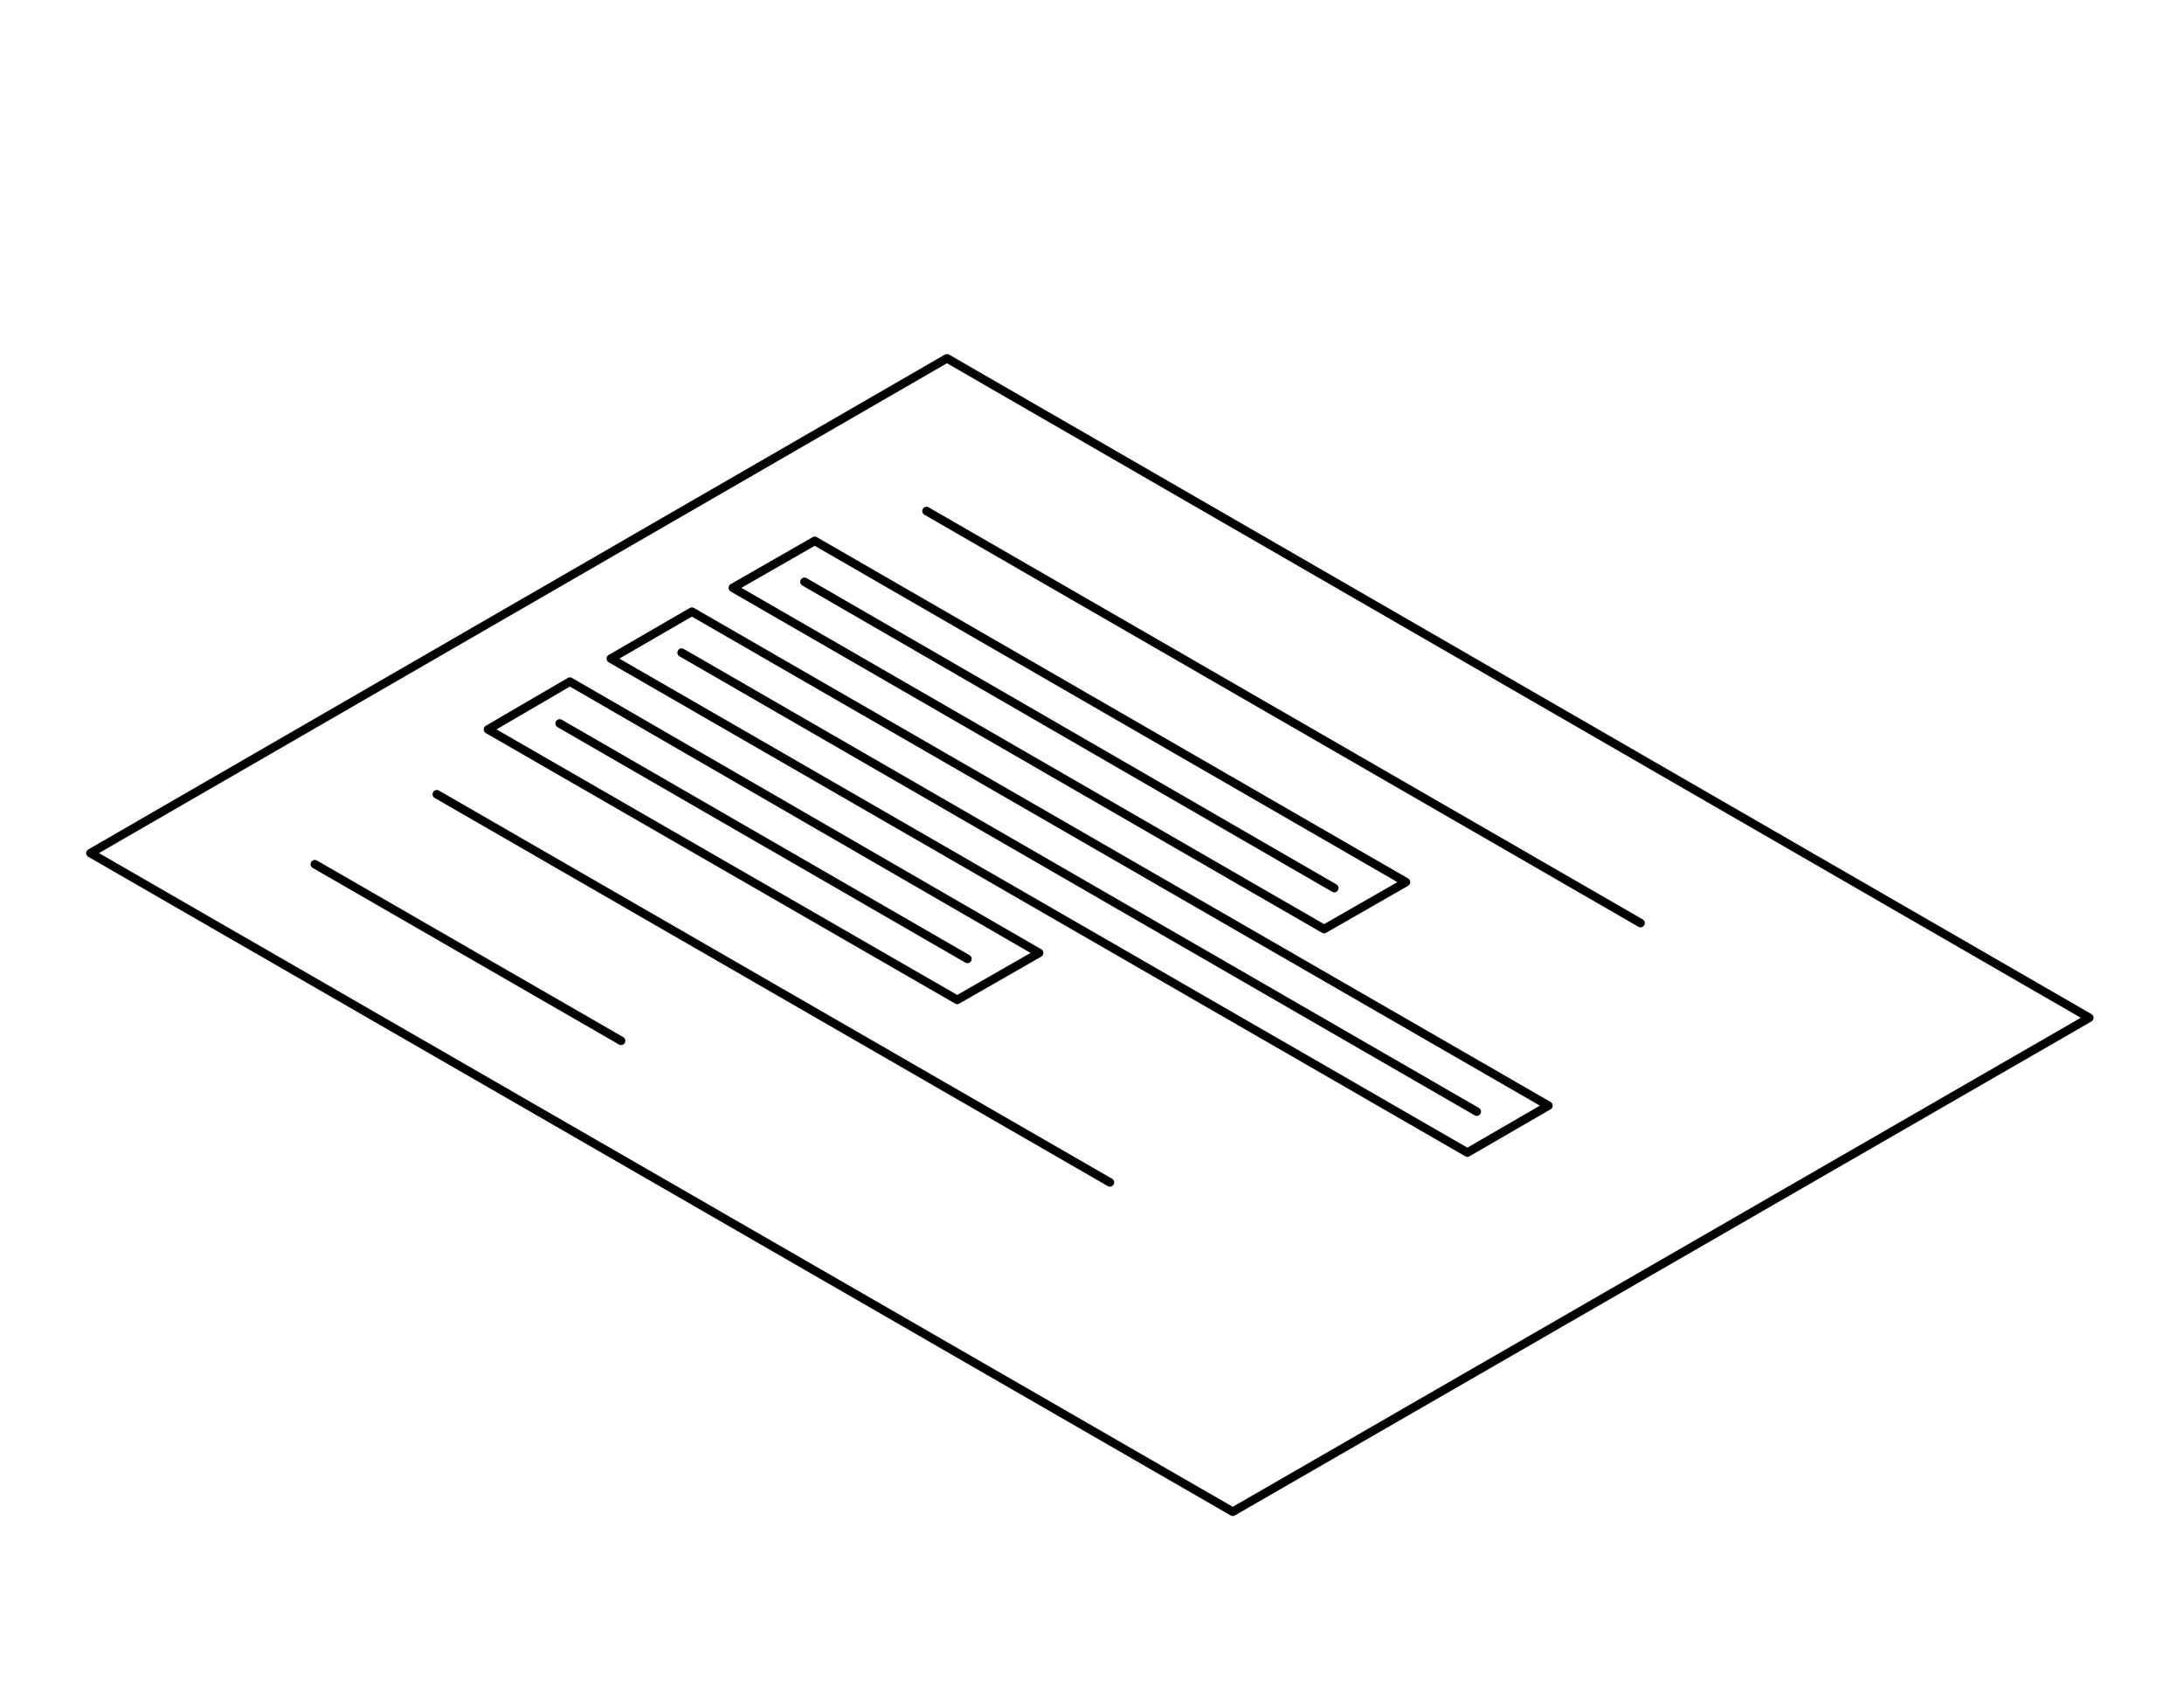
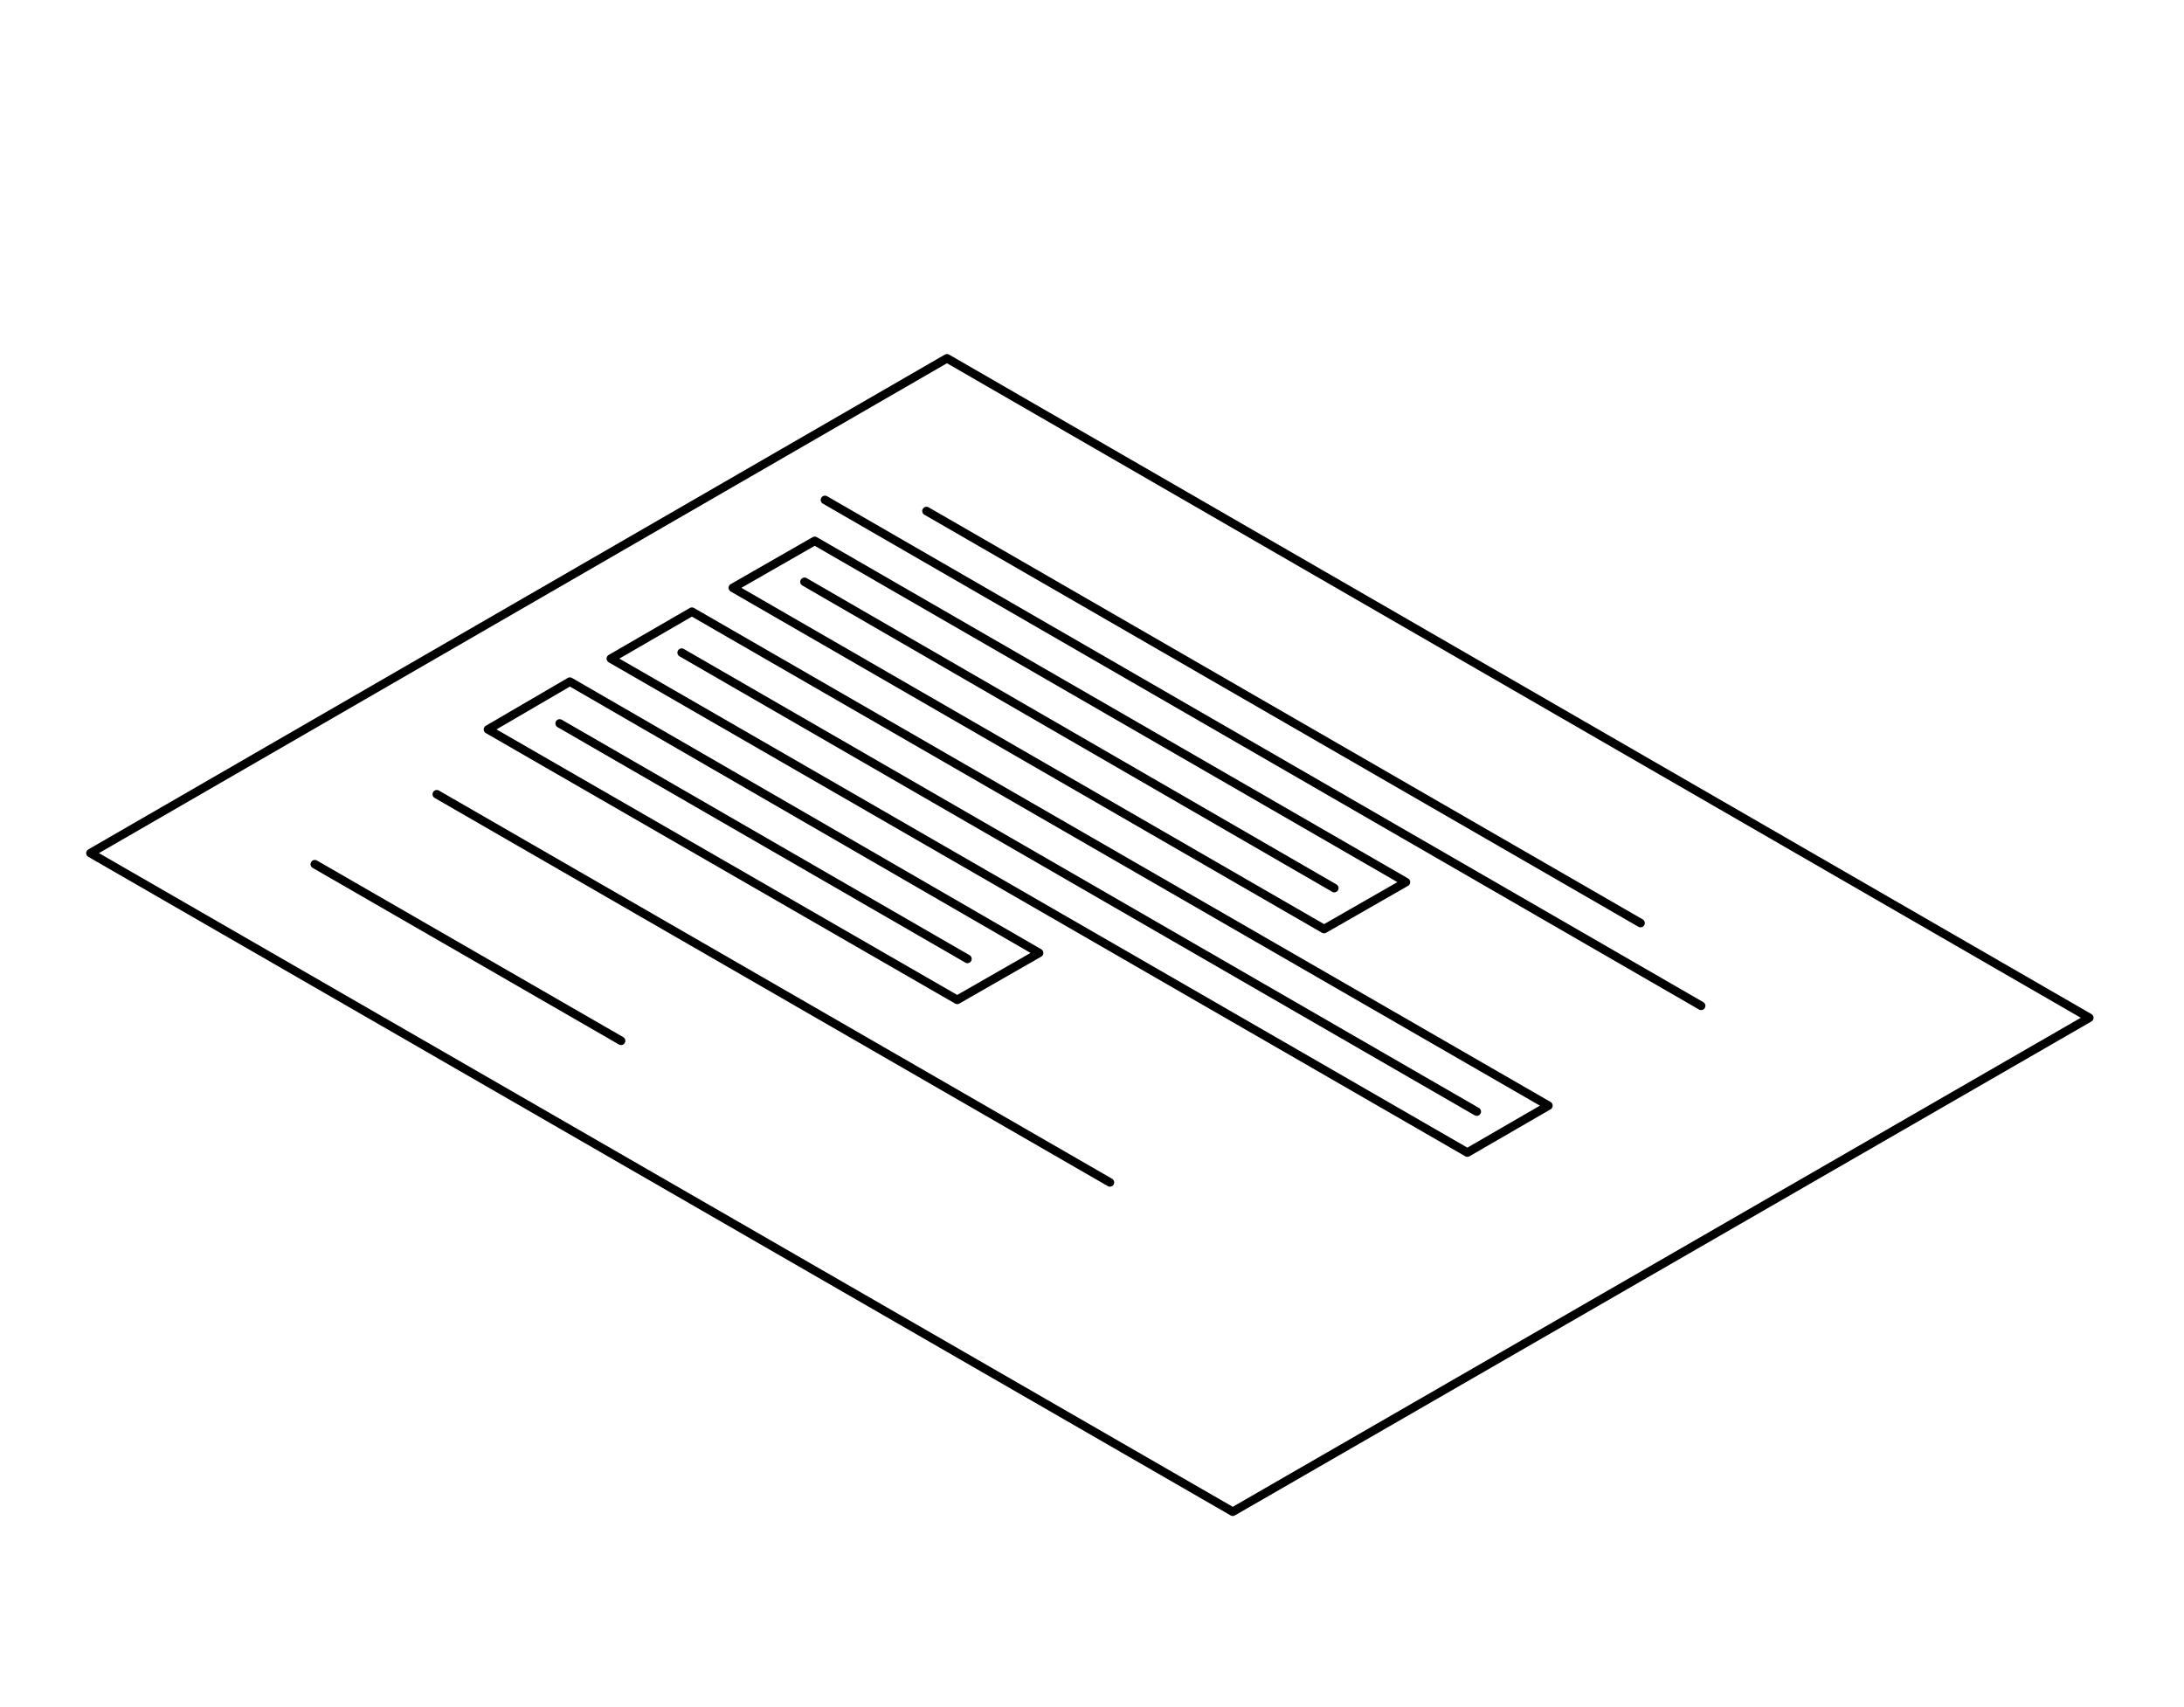
- <svg class="art" viewBox="0 0 256 200" fill="none" stroke="currentColor" stroke-width="1" stroke-linecap="round" stroke-linejoin="round" aria-hidden="true" focusable="false">
+ <svg class="art art-recognize" viewBox="0 0 256 200" fill="none" stroke="currentColor" stroke-width="1" stroke-linecap="round" stroke-linejoin="round" aria-hidden="true" focusable="false">
  <path d="M111.0 42.0 L244.9 119.3 L144.5 177.2 L10.6 100.0 Z" pathLength="1" />
  <path d="M108.6 59.9 L192.3 108.2" pathLength="1" style="--d:0" />
  <path d="M51.2 93.1 L130.1 138.6" pathLength="1" style="--d:240" />
  <path d="M36.9 101.3 L72.8 122.0" pathLength="1" style="--d:300" />
-   <path d="M94.3 68.2 L156.4 104.1" pathLength="1" class="hi" style="--d:60" />
-   <path d="M95.5 63.4 L164.8 103.4 L155.2 108.9 L85.9 68.9 Z" pathLength="1" class="blue" style="--d:290" />
-   <path d="M79.9 76.5 L173.1 130.3" pathLength="1" class="hi" style="--d:120" />
-   <path d="M81.1 71.7 L181.5 129.6 L172.0 135.1 L71.6 77.2 Z" pathLength="1" class="blue" style="--d:380" />
-   <path d="M65.6 84.8 L113.4 112.4" pathLength="1" class="hi" style="--d:180" />
-   <path d="M66.8 79.9 L121.8 111.7 L112.2 117.2 L57.2 85.5 Z" pathLength="1" class="blue" style="--d:470" />
+   <path d="M94.3 68.2 L156.4 104.1" pathLength="1" class="hi fx-read" style="--d:60; --i:0" />
+   <path d="M95.5 63.4 L164.8 103.4 L155.2 108.9 L85.9 68.9 Z" pathLength="1" class="blue fx-trace" style="--d:290; --i:0" />
+   <path d="M79.9 76.5 L173.1 130.3" pathLength="1" class="hi fx-read" style="--d:120; --i:1" />
+   <path d="M81.1 71.7 L181.5 129.6 L172.0 135.1 L71.6 77.2 Z" pathLength="1" class="blue fx-trace" style="--d:380; --i:1" />
+   <path d="M65.6 84.8 L113.4 112.4" pathLength="1" class="hi fx-read" style="--d:180; --i:2" />
+   <path d="M66.8 79.9 L121.8 111.7 L112.2 117.2 L57.2 85.5 Z" pathLength="1" class="blue fx-trace" style="--d:470; --i:2" />
+   <path d="M96.7 58.6 L199.4 117.9" pathLength="1" class="blue fx-scan" />
</svg>
